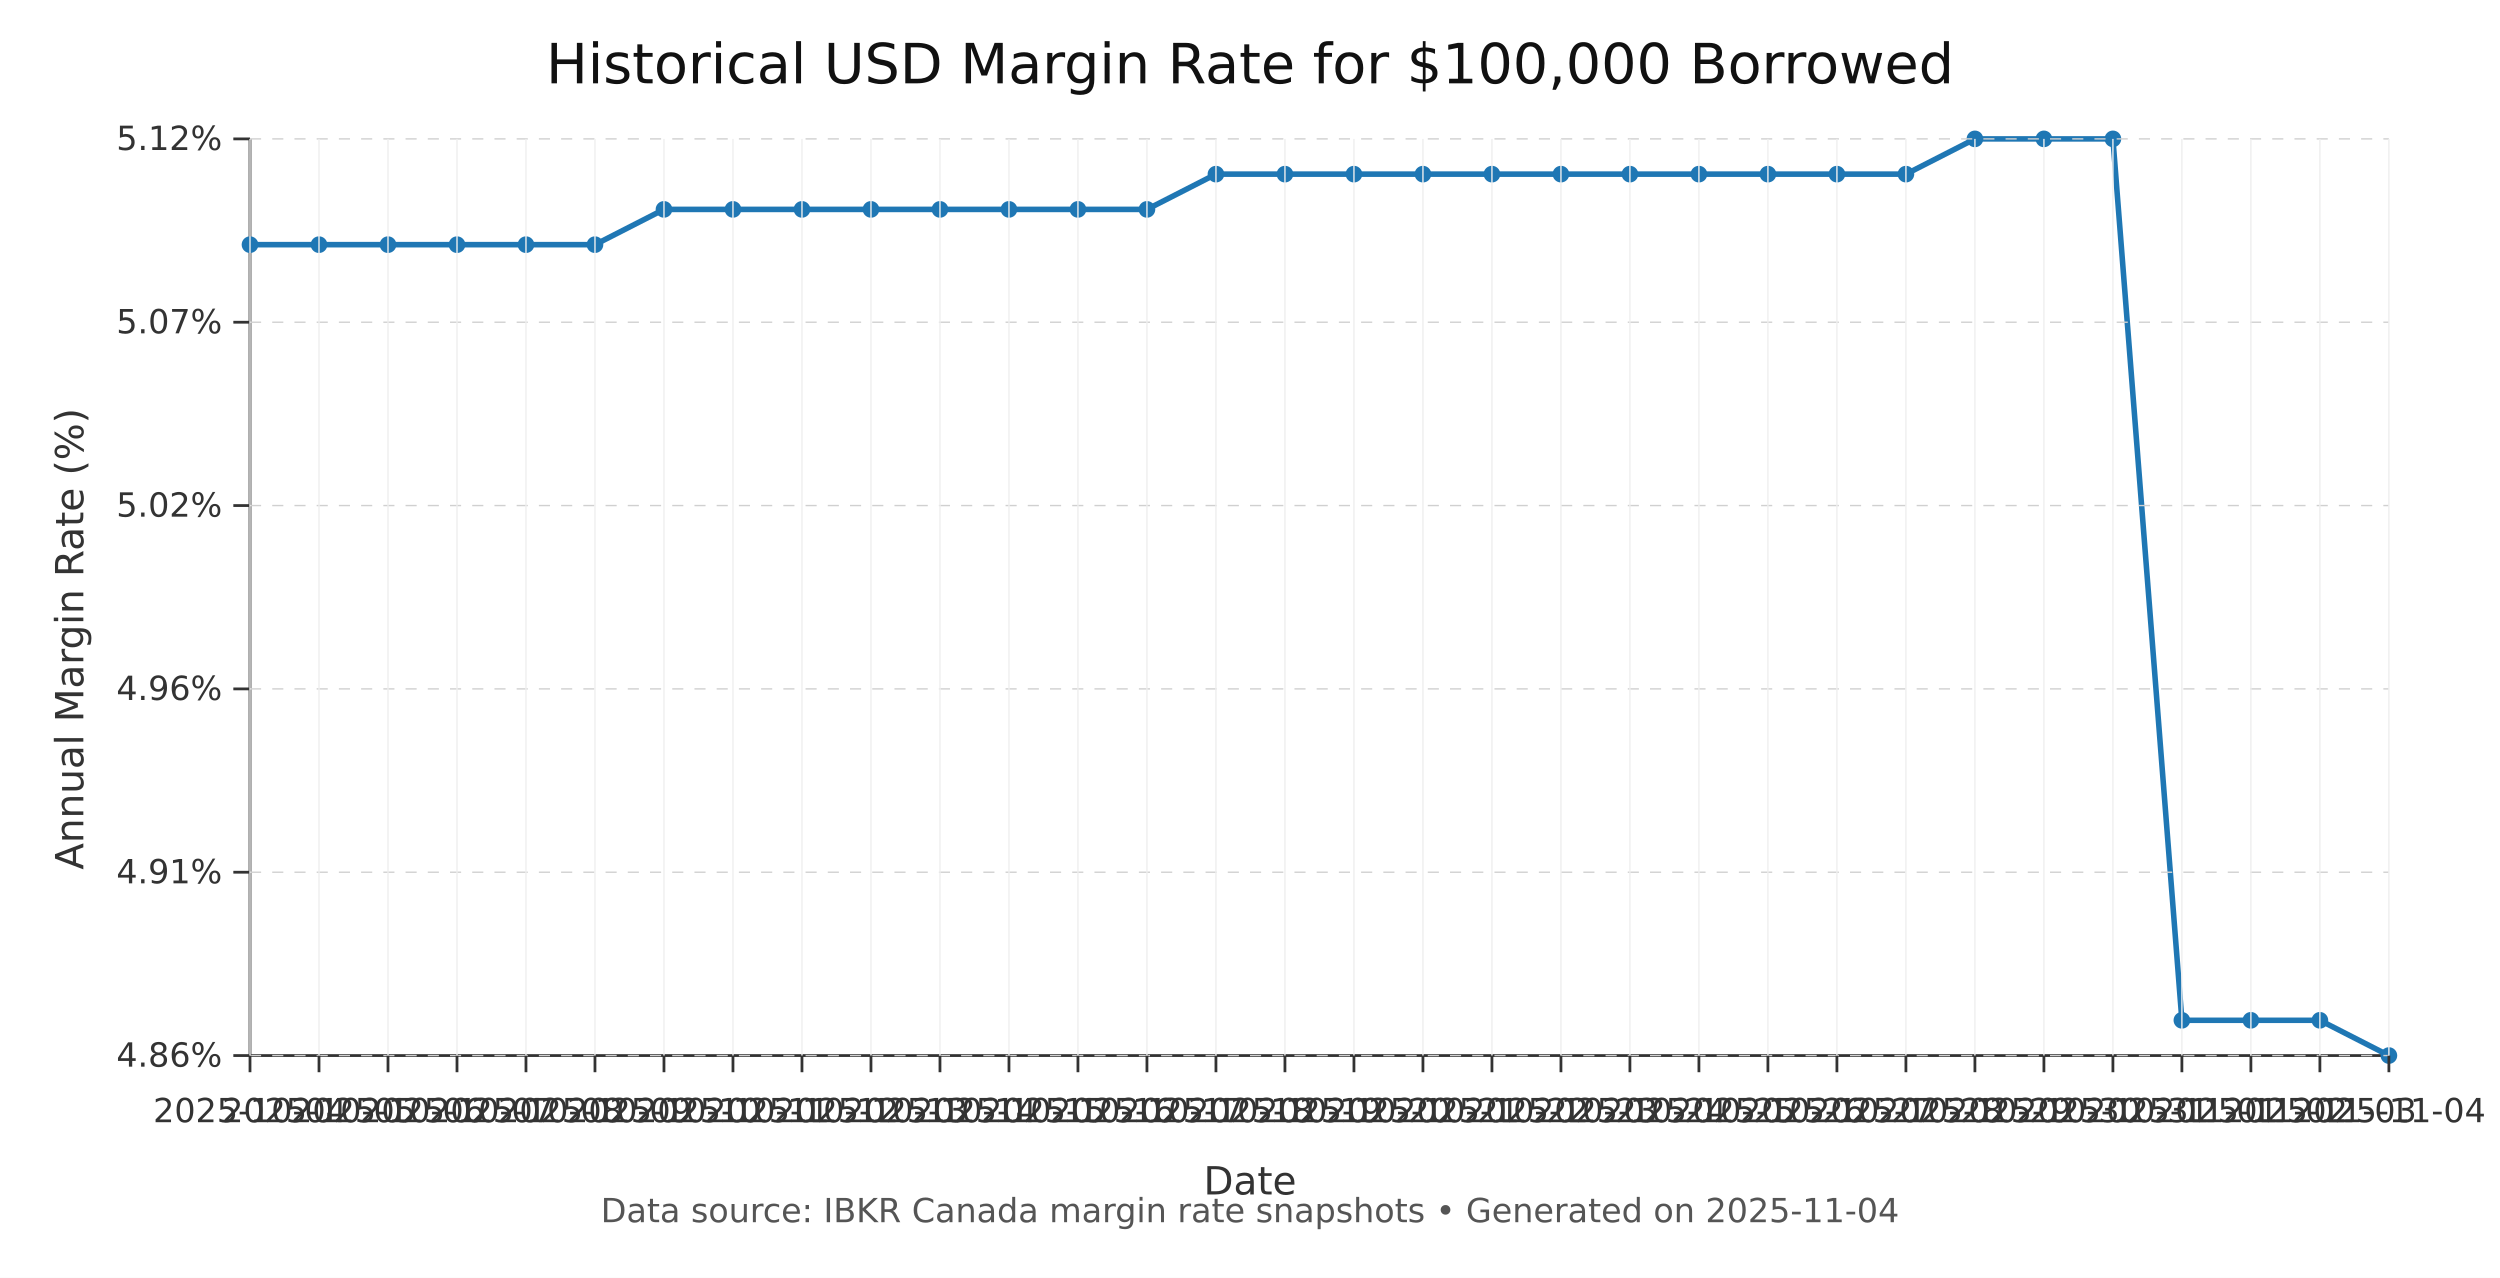
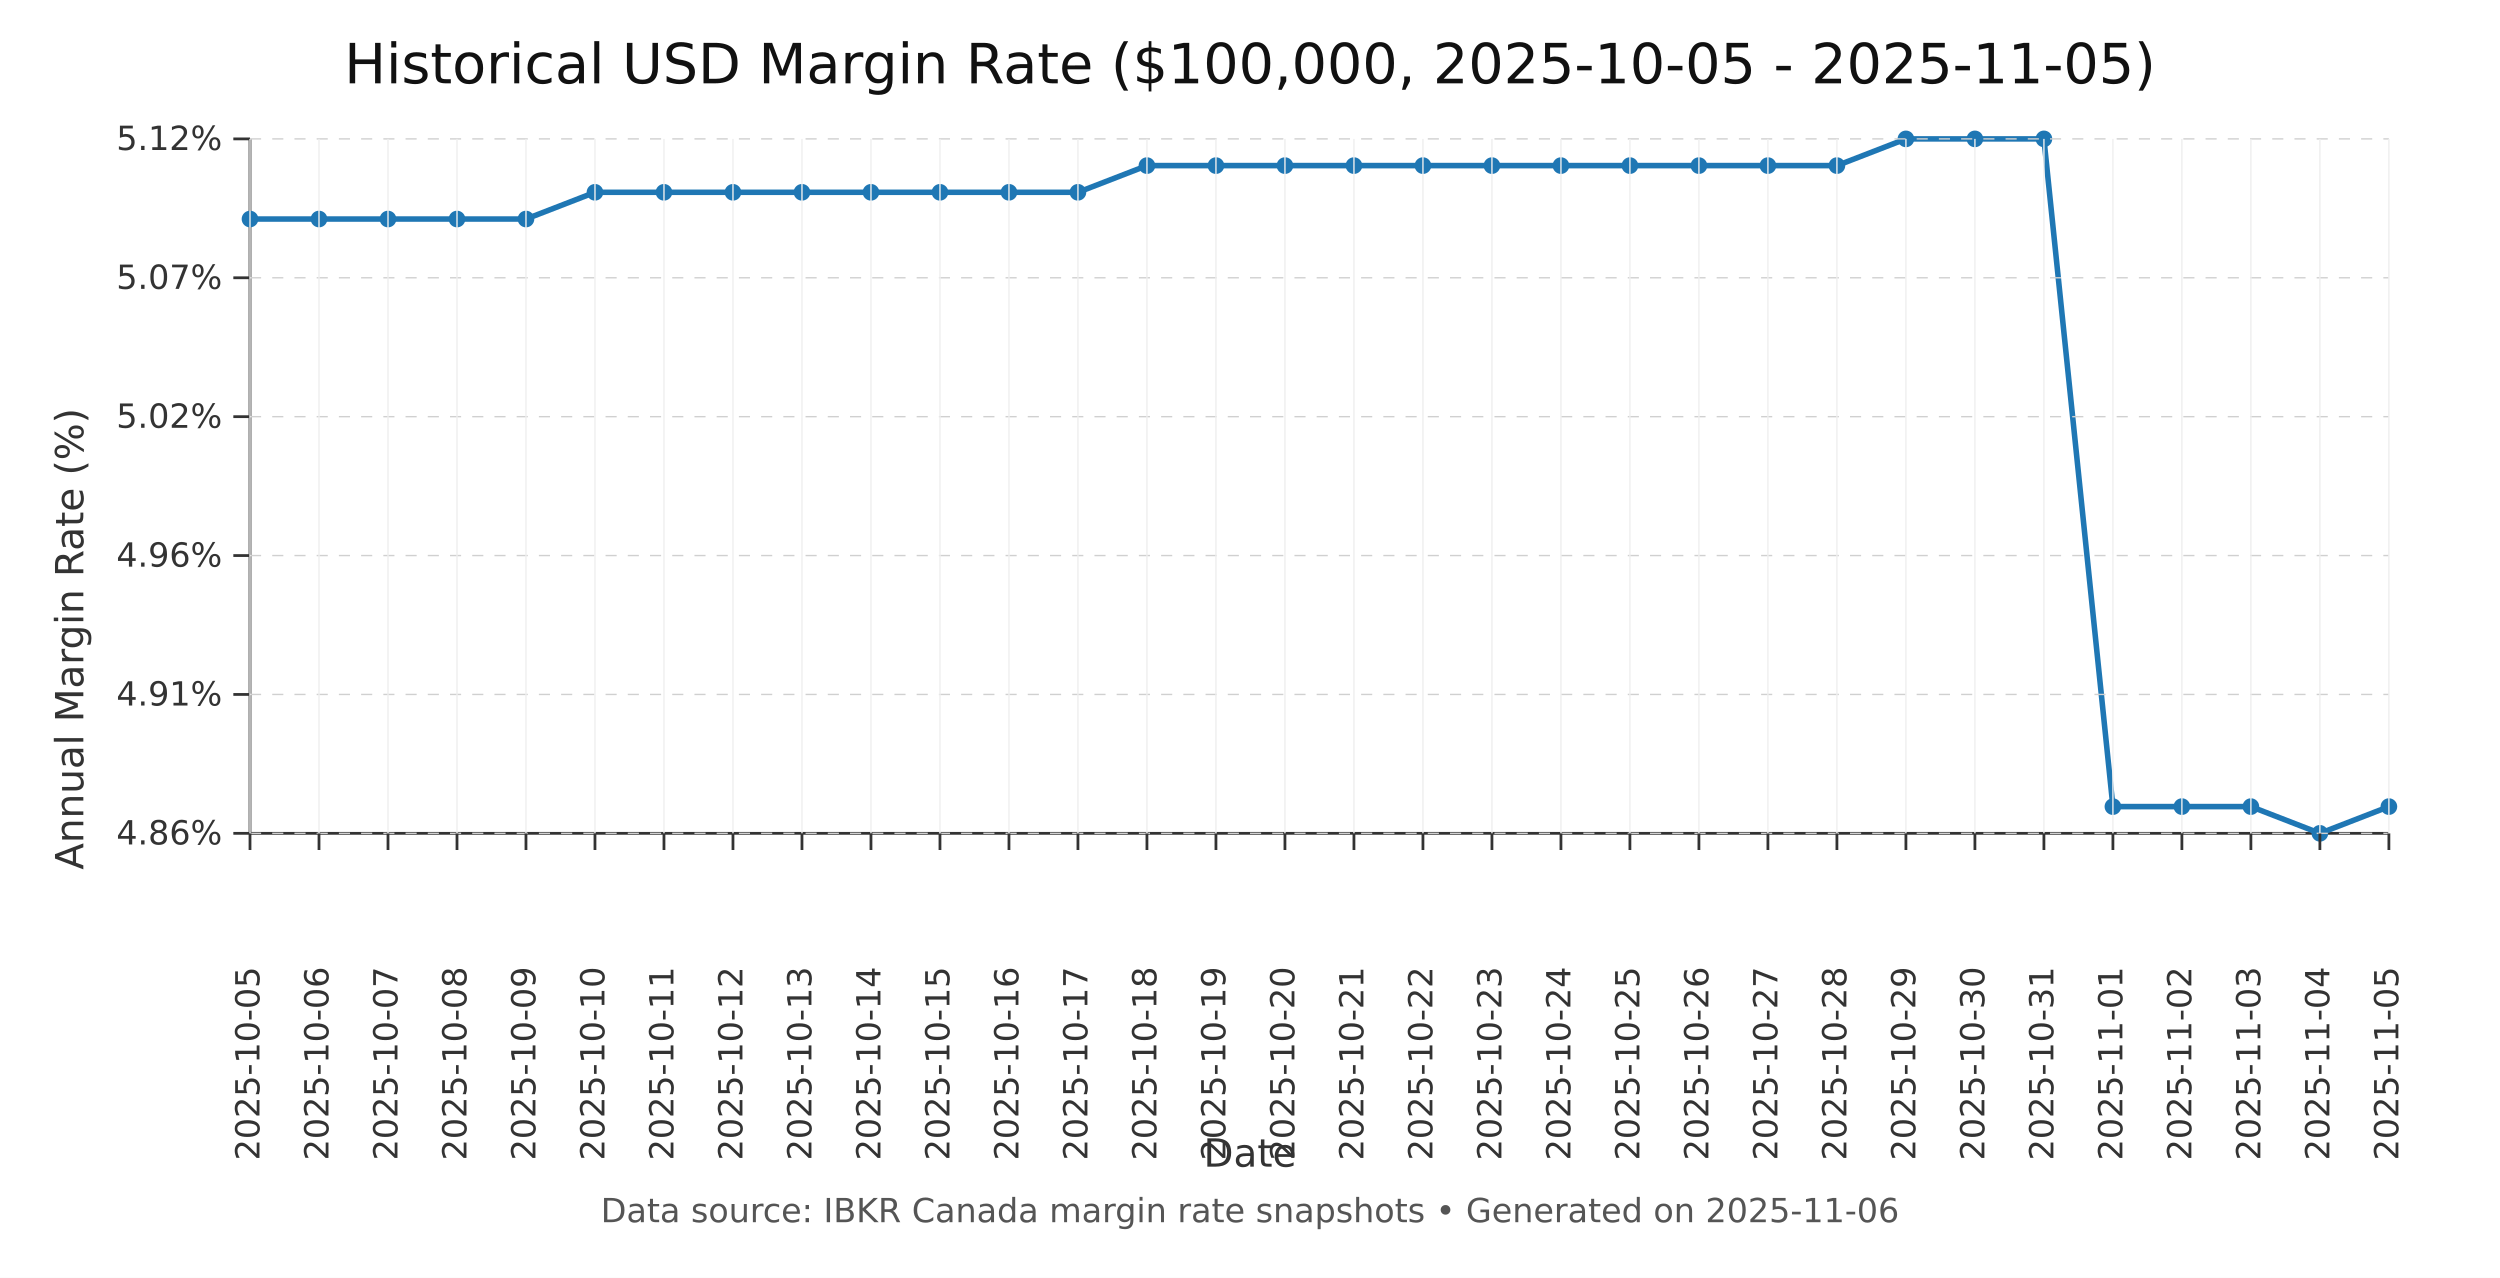
<svg xmlns="http://www.w3.org/2000/svg" viewBox="0 0 900 460">
  <style>
        text { font-family: 'DejaVu Sans', Arial, sans-serif; }
    </style>
  <rect x="0" y="0" width="900" height="460" fill="white" />
-   <text x="450.0" y="30" text-anchor="middle" font-size="20" fill="#111">Historical USD Margin Rate for $100,000 Borrowed</text>
-   <line x1="90" y1="380" x2="860" y2="380" stroke="#333" stroke-width="1" />
-   <line x1="90" y1="50" x2="90" y2="380" stroke="#333" stroke-width="1" />
-   <polyline fill="none" stroke="#1f77b4" stroke-width="2" points="90.00,88.08 114.84,88.08 139.68,88.08 164.52,88.08 189.35,88.08 214.19,88.08 239.03,75.38 263.87,75.38 288.71,75.38 313.55,75.38 338.39,75.38 363.23,75.38 388.06,75.38 412.90,75.38 437.74,62.69 462.58,62.69 487.42,62.69 512.26,62.69 537.10,62.69 561.94,62.69 586.77,62.69 611.61,62.69 636.45,62.69 661.29,62.69 686.13,62.69 710.97,50.00 735.81,50.00 760.65,50.00 785.48,367.31 810.32,367.31 835.16,367.31 860.00,380.00" />
-   <circle cx="90.00" cy="88.08" r="3" fill="#1f77b4" />
-   <circle cx="114.84" cy="88.08" r="3" fill="#1f77b4" />
-   <circle cx="139.68" cy="88.08" r="3" fill="#1f77b4" />
-   <circle cx="164.52" cy="88.08" r="3" fill="#1f77b4" />
-   <circle cx="189.35" cy="88.08" r="3" fill="#1f77b4" />
-   <circle cx="214.19" cy="88.08" r="3" fill="#1f77b4" />
-   <circle cx="239.03" cy="75.38" r="3" fill="#1f77b4" />
-   <circle cx="263.87" cy="75.38" r="3" fill="#1f77b4" />
-   <circle cx="288.71" cy="75.38" r="3" fill="#1f77b4" />
-   <circle cx="313.55" cy="75.38" r="3" fill="#1f77b4" />
-   <circle cx="338.39" cy="75.38" r="3" fill="#1f77b4" />
-   <circle cx="363.23" cy="75.38" r="3" fill="#1f77b4" />
-   <circle cx="388.06" cy="75.38" r="3" fill="#1f77b4" />
-   <circle cx="412.90" cy="75.38" r="3" fill="#1f77b4" />
-   <circle cx="437.74" cy="62.69" r="3" fill="#1f77b4" />
-   <circle cx="462.58" cy="62.69" r="3" fill="#1f77b4" />
-   <circle cx="487.42" cy="62.69" r="3" fill="#1f77b4" />
-   <circle cx="512.26" cy="62.69" r="3" fill="#1f77b4" />
-   <circle cx="537.10" cy="62.69" r="3" fill="#1f77b4" />
-   <circle cx="561.94" cy="62.69" r="3" fill="#1f77b4" />
-   <circle cx="586.77" cy="62.69" r="3" fill="#1f77b4" />
-   <circle cx="611.61" cy="62.69" r="3" fill="#1f77b4" />
-   <circle cx="636.45" cy="62.69" r="3" fill="#1f77b4" />
-   <circle cx="661.29" cy="62.69" r="3" fill="#1f77b4" />
-   <circle cx="686.13" cy="62.69" r="3" fill="#1f77b4" />
+   <text x="450.0" y="30" text-anchor="middle" font-size="20" fill="#111">Historical USD Margin Rate ($100,000, 2025-10-05 - 2025-11-05)</text>
+   <text x="450.0" y="420" text-anchor="middle" font-size="14" fill="#333">Date</text>
+   <text x="30" y="230.0" text-anchor="middle" font-size="14" fill="#333" transform="rotate(-90 30 230.0)">Annual Margin Rate (%)</text>
+   <text x="450.0" y="440" text-anchor="middle" font-size="12" fill="#555">Data source: IBKR Canada margin rate snapshots • Generated on 2025-11-06</text>
+   <line x1="90" y1="300" x2="860" y2="300" stroke="#333" stroke-width="1" />
+   <line x1="90" y1="50" x2="90" y2="300" stroke="#333" stroke-width="1" />
+   <polyline fill="none" stroke="#1f77b4" stroke-width="2" points="90.00,78.85 114.84,78.85 139.68,78.85 164.52,78.85 189.35,78.85 214.19,69.23 239.03,69.23 263.87,69.23 288.71,69.23 313.55,69.23 338.39,69.23 363.23,69.23 388.06,69.23 412.90,59.62 437.74,59.62 462.58,59.62 487.42,59.62 512.26,59.62 537.10,59.62 561.94,59.62 586.77,59.62 611.61,59.62 636.45,59.62 661.29,59.62 686.13,50.00 710.97,50.00 735.81,50.00 760.65,290.38 785.48,290.38 810.32,290.38 835.16,300.00 860.00,290.38" />
+   <circle cx="90.00" cy="78.85" r="3" fill="#1f77b4" />
+   <circle cx="114.84" cy="78.85" r="3" fill="#1f77b4" />
+   <circle cx="139.68" cy="78.85" r="3" fill="#1f77b4" />
+   <circle cx="164.52" cy="78.85" r="3" fill="#1f77b4" />
+   <circle cx="189.35" cy="78.85" r="3" fill="#1f77b4" />
+   <circle cx="214.19" cy="69.23" r="3" fill="#1f77b4" />
+   <circle cx="239.03" cy="69.23" r="3" fill="#1f77b4" />
+   <circle cx="263.87" cy="69.23" r="3" fill="#1f77b4" />
+   <circle cx="288.71" cy="69.23" r="3" fill="#1f77b4" />
+   <circle cx="313.55" cy="69.23" r="3" fill="#1f77b4" />
+   <circle cx="338.39" cy="69.23" r="3" fill="#1f77b4" />
+   <circle cx="363.23" cy="69.23" r="3" fill="#1f77b4" />
+   <circle cx="388.06" cy="69.23" r="3" fill="#1f77b4" />
+   <circle cx="412.90" cy="59.62" r="3" fill="#1f77b4" />
+   <circle cx="437.74" cy="59.62" r="3" fill="#1f77b4" />
+   <circle cx="462.58" cy="59.62" r="3" fill="#1f77b4" />
+   <circle cx="487.42" cy="59.62" r="3" fill="#1f77b4" />
+   <circle cx="512.26" cy="59.62" r="3" fill="#1f77b4" />
+   <circle cx="537.10" cy="59.62" r="3" fill="#1f77b4" />
+   <circle cx="561.94" cy="59.62" r="3" fill="#1f77b4" />
+   <circle cx="586.77" cy="59.62" r="3" fill="#1f77b4" />
+   <circle cx="611.61" cy="59.62" r="3" fill="#1f77b4" />
+   <circle cx="636.45" cy="59.62" r="3" fill="#1f77b4" />
+   <circle cx="661.29" cy="59.62" r="3" fill="#1f77b4" />
+   <circle cx="686.13" cy="50.00" r="3" fill="#1f77b4" />
  <circle cx="710.97" cy="50.00" r="3" fill="#1f77b4" />
  <circle cx="735.81" cy="50.00" r="3" fill="#1f77b4" />
-   <circle cx="760.65" cy="50.00" r="3" fill="#1f77b4" />
-   <circle cx="785.48" cy="367.31" r="3" fill="#1f77b4" />
-   <circle cx="810.32" cy="367.31" r="3" fill="#1f77b4" />
-   <circle cx="835.16" cy="367.31" r="3" fill="#1f77b4" />
-   <circle cx="860.00" cy="380.00" r="3" fill="#1f77b4" />
-   <line x1="84" y1="380.00" x2="90" y2="380.00" stroke="#333" stroke-width="1" />
-   <text x="80" y="384.00" font-size="12" text-anchor="end" fill="#333">4.86%</text>
-   <line x1="90" y1="380.00" x2="860" y2="380.00" stroke="#d0d0d0" stroke-width="0.5" stroke-dasharray="4 4" />
-   <line x1="84" y1="314.00" x2="90" y2="314.00" stroke="#333" stroke-width="1" />
-   <text x="80" y="318.00" font-size="12" text-anchor="end" fill="#333">4.91%</text>
-   <line x1="90" y1="314.00" x2="860" y2="314.00" stroke="#d0d0d0" stroke-width="0.5" stroke-dasharray="4 4" />
-   <line x1="84" y1="248.00" x2="90" y2="248.00" stroke="#333" stroke-width="1" />
-   <text x="80" y="252.00" font-size="12" text-anchor="end" fill="#333">4.96%</text>
-   <line x1="90" y1="248.00" x2="860" y2="248.00" stroke="#d0d0d0" stroke-width="0.5" stroke-dasharray="4 4" />
-   <line x1="84" y1="182.00" x2="90" y2="182.00" stroke="#333" stroke-width="1" />
-   <text x="80" y="186.00" font-size="12" text-anchor="end" fill="#333">5.02%</text>
-   <line x1="90" y1="182.00" x2="860" y2="182.00" stroke="#d0d0d0" stroke-width="0.5" stroke-dasharray="4 4" />
-   <line x1="84" y1="116.00" x2="90" y2="116.00" stroke="#333" stroke-width="1" />
-   <text x="80" y="120.00" font-size="12" text-anchor="end" fill="#333">5.07%</text>
-   <line x1="90" y1="116.00" x2="860" y2="116.00" stroke="#d0d0d0" stroke-width="0.5" stroke-dasharray="4 4" />
+   <circle cx="760.65" cy="290.38" r="3" fill="#1f77b4" />
+   <circle cx="785.48" cy="290.38" r="3" fill="#1f77b4" />
+   <circle cx="810.32" cy="290.38" r="3" fill="#1f77b4" />
+   <circle cx="835.16" cy="300.00" r="3" fill="#1f77b4" />
+   <circle cx="860.00" cy="290.38" r="3" fill="#1f77b4" />
+   <line x1="84" y1="300.00" x2="90" y2="300.00" stroke="#333" stroke-width="1" />
+   <text x="80" y="304.00" font-size="12" text-anchor="end" fill="#333">4.86%</text>
+   <line x1="90" y1="300.00" x2="860" y2="300.00" stroke="#d0d0d0" stroke-width="0.5" stroke-dasharray="4 4" />
+   <line x1="84" y1="250.00" x2="90" y2="250.00" stroke="#333" stroke-width="1" />
+   <text x="80" y="254.00" font-size="12" text-anchor="end" fill="#333">4.91%</text>
+   <line x1="90" y1="250.00" x2="860" y2="250.00" stroke="#d0d0d0" stroke-width="0.5" stroke-dasharray="4 4" />
+   <line x1="84" y1="200.00" x2="90" y2="200.00" stroke="#333" stroke-width="1" />
+   <text x="80" y="204.00" font-size="12" text-anchor="end" fill="#333">4.96%</text>
+   <line x1="90" y1="200.00" x2="860" y2="200.00" stroke="#d0d0d0" stroke-width="0.5" stroke-dasharray="4 4" />
+   <line x1="84" y1="150.00" x2="90" y2="150.00" stroke="#333" stroke-width="1" />
+   <text x="80" y="154.00" font-size="12" text-anchor="end" fill="#333">5.02%</text>
+   <line x1="90" y1="150.00" x2="860" y2="150.00" stroke="#d0d0d0" stroke-width="0.5" stroke-dasharray="4 4" />
+   <line x1="84" y1="100.00" x2="90" y2="100.00" stroke="#333" stroke-width="1" />
+   <text x="80" y="104.00" font-size="12" text-anchor="end" fill="#333">5.07%</text>
+   <line x1="90" y1="100.00" x2="860" y2="100.00" stroke="#d0d0d0" stroke-width="0.5" stroke-dasharray="4 4" />
  <line x1="84" y1="50.00" x2="90" y2="50.00" stroke="#333" stroke-width="1" />
  <text x="80" y="54.00" font-size="12" text-anchor="end" fill="#333">5.12%</text>
  <line x1="90" y1="50.00" x2="860" y2="50.00" stroke="#d0d0d0" stroke-width="0.5" stroke-dasharray="4 4" />
-   <line x1="90.00" y1="380" x2="90.00" y2="386" stroke="#333" stroke-width="1" />
-   <text x="90.00" y="404" font-size="12" text-anchor="middle" fill="#333">2025-10-04</text>
-   <line x1="90.00" y1="50" x2="90.00" y2="380" stroke="#eeeeee" stroke-width="0.5" />
-   <line x1="114.84" y1="380" x2="114.84" y2="386" stroke="#333" stroke-width="1" />
-   <text x="114.84" y="404" font-size="12" text-anchor="middle" fill="#333">2025-10-05</text>
-   <line x1="114.84" y1="50" x2="114.84" y2="380" stroke="#eeeeee" stroke-width="0.5" />
-   <line x1="139.68" y1="380" x2="139.68" y2="386" stroke="#333" stroke-width="1" />
-   <text x="139.68" y="404" font-size="12" text-anchor="middle" fill="#333">2025-10-06</text>
-   <line x1="139.68" y1="50" x2="139.68" y2="380" stroke="#eeeeee" stroke-width="0.5" />
-   <line x1="164.52" y1="380" x2="164.52" y2="386" stroke="#333" stroke-width="1" />
-   <text x="164.52" y="404" font-size="12" text-anchor="middle" fill="#333">2025-10-07</text>
-   <line x1="164.52" y1="50" x2="164.52" y2="380" stroke="#eeeeee" stroke-width="0.5" />
-   <line x1="189.35" y1="380" x2="189.35" y2="386" stroke="#333" stroke-width="1" />
-   <text x="189.35" y="404" font-size="12" text-anchor="middle" fill="#333">2025-10-08</text>
-   <line x1="189.35" y1="50" x2="189.35" y2="380" stroke="#eeeeee" stroke-width="0.5" />
-   <line x1="214.19" y1="380" x2="214.19" y2="386" stroke="#333" stroke-width="1" />
-   <text x="214.19" y="404" font-size="12" text-anchor="middle" fill="#333">2025-10-09</text>
-   <line x1="214.19" y1="50" x2="214.19" y2="380" stroke="#eeeeee" stroke-width="0.5" />
-   <line x1="239.03" y1="380" x2="239.03" y2="386" stroke="#333" stroke-width="1" />
-   <text x="239.03" y="404" font-size="12" text-anchor="middle" fill="#333">2025-10-10</text>
-   <line x1="239.03" y1="50" x2="239.03" y2="380" stroke="#eeeeee" stroke-width="0.5" />
-   <line x1="263.87" y1="380" x2="263.87" y2="386" stroke="#333" stroke-width="1" />
-   <text x="263.87" y="404" font-size="12" text-anchor="middle" fill="#333">2025-10-11</text>
-   <line x1="263.87" y1="50" x2="263.87" y2="380" stroke="#eeeeee" stroke-width="0.5" />
-   <line x1="288.71" y1="380" x2="288.71" y2="386" stroke="#333" stroke-width="1" />
-   <text x="288.71" y="404" font-size="12" text-anchor="middle" fill="#333">2025-10-12</text>
-   <line x1="288.71" y1="50" x2="288.71" y2="380" stroke="#eeeeee" stroke-width="0.5" />
-   <line x1="313.55" y1="380" x2="313.55" y2="386" stroke="#333" stroke-width="1" />
-   <text x="313.55" y="404" font-size="12" text-anchor="middle" fill="#333">2025-10-13</text>
-   <line x1="313.55" y1="50" x2="313.55" y2="380" stroke="#eeeeee" stroke-width="0.5" />
-   <line x1="338.39" y1="380" x2="338.39" y2="386" stroke="#333" stroke-width="1" />
-   <text x="338.39" y="404" font-size="12" text-anchor="middle" fill="#333">2025-10-14</text>
-   <line x1="338.39" y1="50" x2="338.39" y2="380" stroke="#eeeeee" stroke-width="0.5" />
-   <line x1="363.23" y1="380" x2="363.23" y2="386" stroke="#333" stroke-width="1" />
-   <text x="363.23" y="404" font-size="12" text-anchor="middle" fill="#333">2025-10-15</text>
-   <line x1="363.23" y1="50" x2="363.23" y2="380" stroke="#eeeeee" stroke-width="0.5" />
-   <line x1="388.06" y1="380" x2="388.06" y2="386" stroke="#333" stroke-width="1" />
-   <text x="388.06" y="404" font-size="12" text-anchor="middle" fill="#333">2025-10-16</text>
-   <line x1="388.06" y1="50" x2="388.06" y2="380" stroke="#eeeeee" stroke-width="0.5" />
-   <line x1="412.90" y1="380" x2="412.90" y2="386" stroke="#333" stroke-width="1" />
-   <text x="412.90" y="404" font-size="12" text-anchor="middle" fill="#333">2025-10-17</text>
-   <line x1="412.90" y1="50" x2="412.90" y2="380" stroke="#eeeeee" stroke-width="0.5" />
-   <line x1="437.74" y1="380" x2="437.74" y2="386" stroke="#333" stroke-width="1" />
-   <text x="437.74" y="404" font-size="12" text-anchor="middle" fill="#333">2025-10-18</text>
-   <line x1="437.74" y1="50" x2="437.74" y2="380" stroke="#eeeeee" stroke-width="0.5" />
-   <line x1="462.58" y1="380" x2="462.58" y2="386" stroke="#333" stroke-width="1" />
-   <text x="462.58" y="404" font-size="12" text-anchor="middle" fill="#333">2025-10-19</text>
-   <line x1="462.58" y1="50" x2="462.58" y2="380" stroke="#eeeeee" stroke-width="0.5" />
-   <line x1="487.42" y1="380" x2="487.42" y2="386" stroke="#333" stroke-width="1" />
-   <text x="487.42" y="404" font-size="12" text-anchor="middle" fill="#333">2025-10-20</text>
-   <line x1="487.42" y1="50" x2="487.42" y2="380" stroke="#eeeeee" stroke-width="0.5" />
-   <line x1="512.26" y1="380" x2="512.26" y2="386" stroke="#333" stroke-width="1" />
-   <text x="512.26" y="404" font-size="12" text-anchor="middle" fill="#333">2025-10-21</text>
-   <line x1="512.26" y1="50" x2="512.26" y2="380" stroke="#eeeeee" stroke-width="0.5" />
-   <line x1="537.10" y1="380" x2="537.10" y2="386" stroke="#333" stroke-width="1" />
-   <text x="537.10" y="404" font-size="12" text-anchor="middle" fill="#333">2025-10-22</text>
-   <line x1="537.10" y1="50" x2="537.10" y2="380" stroke="#eeeeee" stroke-width="0.5" />
-   <line x1="561.94" y1="380" x2="561.94" y2="386" stroke="#333" stroke-width="1" />
-   <text x="561.94" y="404" font-size="12" text-anchor="middle" fill="#333">2025-10-23</text>
-   <line x1="561.94" y1="50" x2="561.94" y2="380" stroke="#eeeeee" stroke-width="0.5" />
-   <line x1="586.77" y1="380" x2="586.77" y2="386" stroke="#333" stroke-width="1" />
-   <text x="586.77" y="404" font-size="12" text-anchor="middle" fill="#333">2025-10-24</text>
-   <line x1="586.77" y1="50" x2="586.77" y2="380" stroke="#eeeeee" stroke-width="0.5" />
-   <line x1="611.61" y1="380" x2="611.61" y2="386" stroke="#333" stroke-width="1" />
-   <text x="611.61" y="404" font-size="12" text-anchor="middle" fill="#333">2025-10-25</text>
-   <line x1="611.61" y1="50" x2="611.61" y2="380" stroke="#eeeeee" stroke-width="0.5" />
-   <line x1="636.45" y1="380" x2="636.45" y2="386" stroke="#333" stroke-width="1" />
-   <text x="636.45" y="404" font-size="12" text-anchor="middle" fill="#333">2025-10-26</text>
-   <line x1="636.45" y1="50" x2="636.45" y2="380" stroke="#eeeeee" stroke-width="0.5" />
-   <line x1="661.29" y1="380" x2="661.29" y2="386" stroke="#333" stroke-width="1" />
-   <text x="661.29" y="404" font-size="12" text-anchor="middle" fill="#333">2025-10-27</text>
-   <line x1="661.29" y1="50" x2="661.29" y2="380" stroke="#eeeeee" stroke-width="0.5" />
-   <line x1="686.13" y1="380" x2="686.13" y2="386" stroke="#333" stroke-width="1" />
-   <text x="686.13" y="404" font-size="12" text-anchor="middle" fill="#333">2025-10-28</text>
-   <line x1="686.13" y1="50" x2="686.13" y2="380" stroke="#eeeeee" stroke-width="0.5" />
-   <line x1="710.97" y1="380" x2="710.97" y2="386" stroke="#333" stroke-width="1" />
-   <text x="710.97" y="404" font-size="12" text-anchor="middle" fill="#333">2025-10-29</text>
-   <line x1="710.97" y1="50" x2="710.97" y2="380" stroke="#eeeeee" stroke-width="0.5" />
-   <line x1="735.81" y1="380" x2="735.81" y2="386" stroke="#333" stroke-width="1" />
-   <text x="735.81" y="404" font-size="12" text-anchor="middle" fill="#333">2025-10-30</text>
-   <line x1="735.81" y1="50" x2="735.81" y2="380" stroke="#eeeeee" stroke-width="0.5" />
-   <line x1="760.65" y1="380" x2="760.65" y2="386" stroke="#333" stroke-width="1" />
-   <text x="760.65" y="404" font-size="12" text-anchor="middle" fill="#333">2025-10-31</text>
-   <line x1="760.65" y1="50" x2="760.65" y2="380" stroke="#eeeeee" stroke-width="0.5" />
-   <line x1="785.48" y1="380" x2="785.48" y2="386" stroke="#333" stroke-width="1" />
-   <text x="785.48" y="404" font-size="12" text-anchor="middle" fill="#333">2025-11-01</text>
-   <line x1="785.48" y1="50" x2="785.48" y2="380" stroke="#eeeeee" stroke-width="0.5" />
-   <line x1="810.32" y1="380" x2="810.32" y2="386" stroke="#333" stroke-width="1" />
-   <text x="810.32" y="404" font-size="12" text-anchor="middle" fill="#333">2025-11-02</text>
-   <line x1="810.32" y1="50" x2="810.32" y2="380" stroke="#eeeeee" stroke-width="0.5" />
-   <line x1="835.16" y1="380" x2="835.16" y2="386" stroke="#333" stroke-width="1" />
-   <text x="835.16" y="404" font-size="12" text-anchor="middle" fill="#333">2025-11-03</text>
-   <line x1="835.16" y1="50" x2="835.16" y2="380" stroke="#eeeeee" stroke-width="0.5" />
-   <line x1="860.00" y1="380" x2="860.00" y2="386" stroke="#333" stroke-width="1" />
-   <text x="860.00" y="404" font-size="12" text-anchor="middle" fill="#333">2025-11-04</text>
-   <line x1="860.00" y1="50" x2="860.00" y2="380" stroke="#eeeeee" stroke-width="0.5" />
-   <text x="450.0" y="430" text-anchor="middle" font-size="14" fill="#333">Date</text>
-   <text x="30" y="230.0" text-anchor="middle" font-size="14" fill="#333" transform="rotate(-90 30 230.0)">Annual Margin Rate (%)</text>
-   <text x="450.0" y="440" text-anchor="middle" font-size="12" fill="#555">Data source: IBKR Canada margin rate snapshots • Generated on 2025-11-04</text>
+   <line x1="90.00" y1="300" x2="90.00" y2="306" stroke="#333" stroke-width="1" />
+   <text x="90.00" y="348.00" font-size="12" text-anchor="end" dominant-baseline="middle" fill="#333" transform="rotate(-90 90.00 348.00)">2025-10-05</text>
+   <line x1="90.00" y1="50" x2="90.00" y2="300" stroke="#eeeeee" stroke-width="0.5" />
+   <line x1="114.84" y1="300" x2="114.84" y2="306" stroke="#333" stroke-width="1" />
+   <text x="114.84" y="348.00" font-size="12" text-anchor="end" dominant-baseline="middle" fill="#333" transform="rotate(-90 114.84 348.00)">2025-10-06</text>
+   <line x1="114.84" y1="50" x2="114.84" y2="300" stroke="#eeeeee" stroke-width="0.5" />
+   <line x1="139.68" y1="300" x2="139.68" y2="306" stroke="#333" stroke-width="1" />
+   <text x="139.68" y="348.00" font-size="12" text-anchor="end" dominant-baseline="middle" fill="#333" transform="rotate(-90 139.68 348.00)">2025-10-07</text>
+   <line x1="139.68" y1="50" x2="139.68" y2="300" stroke="#eeeeee" stroke-width="0.5" />
+   <line x1="164.52" y1="300" x2="164.52" y2="306" stroke="#333" stroke-width="1" />
+   <text x="164.52" y="348.00" font-size="12" text-anchor="end" dominant-baseline="middle" fill="#333" transform="rotate(-90 164.52 348.00)">2025-10-08</text>
+   <line x1="164.52" y1="50" x2="164.52" y2="300" stroke="#eeeeee" stroke-width="0.5" />
+   <line x1="189.35" y1="300" x2="189.35" y2="306" stroke="#333" stroke-width="1" />
+   <text x="189.35" y="348.00" font-size="12" text-anchor="end" dominant-baseline="middle" fill="#333" transform="rotate(-90 189.35 348.00)">2025-10-09</text>
+   <line x1="189.35" y1="50" x2="189.35" y2="300" stroke="#eeeeee" stroke-width="0.5" />
+   <line x1="214.19" y1="300" x2="214.19" y2="306" stroke="#333" stroke-width="1" />
+   <text x="214.19" y="348.00" font-size="12" text-anchor="end" dominant-baseline="middle" fill="#333" transform="rotate(-90 214.19 348.00)">2025-10-10</text>
+   <line x1="214.19" y1="50" x2="214.19" y2="300" stroke="#eeeeee" stroke-width="0.5" />
+   <line x1="239.03" y1="300" x2="239.03" y2="306" stroke="#333" stroke-width="1" />
+   <text x="239.03" y="348.00" font-size="12" text-anchor="end" dominant-baseline="middle" fill="#333" transform="rotate(-90 239.03 348.00)">2025-10-11</text>
+   <line x1="239.03" y1="50" x2="239.03" y2="300" stroke="#eeeeee" stroke-width="0.5" />
+   <line x1="263.87" y1="300" x2="263.87" y2="306" stroke="#333" stroke-width="1" />
+   <text x="263.87" y="348.00" font-size="12" text-anchor="end" dominant-baseline="middle" fill="#333" transform="rotate(-90 263.87 348.00)">2025-10-12</text>
+   <line x1="263.87" y1="50" x2="263.87" y2="300" stroke="#eeeeee" stroke-width="0.5" />
+   <line x1="288.71" y1="300" x2="288.71" y2="306" stroke="#333" stroke-width="1" />
+   <text x="288.71" y="348.00" font-size="12" text-anchor="end" dominant-baseline="middle" fill="#333" transform="rotate(-90 288.71 348.00)">2025-10-13</text>
+   <line x1="288.71" y1="50" x2="288.71" y2="300" stroke="#eeeeee" stroke-width="0.5" />
+   <line x1="313.55" y1="300" x2="313.55" y2="306" stroke="#333" stroke-width="1" />
+   <text x="313.55" y="348.00" font-size="12" text-anchor="end" dominant-baseline="middle" fill="#333" transform="rotate(-90 313.55 348.00)">2025-10-14</text>
+   <line x1="313.55" y1="50" x2="313.55" y2="300" stroke="#eeeeee" stroke-width="0.5" />
+   <line x1="338.39" y1="300" x2="338.39" y2="306" stroke="#333" stroke-width="1" />
+   <text x="338.39" y="348.00" font-size="12" text-anchor="end" dominant-baseline="middle" fill="#333" transform="rotate(-90 338.39 348.00)">2025-10-15</text>
+   <line x1="338.39" y1="50" x2="338.39" y2="300" stroke="#eeeeee" stroke-width="0.5" />
+   <line x1="363.23" y1="300" x2="363.23" y2="306" stroke="#333" stroke-width="1" />
+   <text x="363.23" y="348.00" font-size="12" text-anchor="end" dominant-baseline="middle" fill="#333" transform="rotate(-90 363.23 348.00)">2025-10-16</text>
+   <line x1="363.23" y1="50" x2="363.23" y2="300" stroke="#eeeeee" stroke-width="0.5" />
+   <line x1="388.06" y1="300" x2="388.06" y2="306" stroke="#333" stroke-width="1" />
+   <text x="388.06" y="348.00" font-size="12" text-anchor="end" dominant-baseline="middle" fill="#333" transform="rotate(-90 388.06 348.00)">2025-10-17</text>
+   <line x1="388.06" y1="50" x2="388.06" y2="300" stroke="#eeeeee" stroke-width="0.5" />
+   <line x1="412.90" y1="300" x2="412.90" y2="306" stroke="#333" stroke-width="1" />
+   <text x="412.90" y="348.00" font-size="12" text-anchor="end" dominant-baseline="middle" fill="#333" transform="rotate(-90 412.90 348.00)">2025-10-18</text>
+   <line x1="412.90" y1="50" x2="412.90" y2="300" stroke="#eeeeee" stroke-width="0.5" />
+   <line x1="437.74" y1="300" x2="437.74" y2="306" stroke="#333" stroke-width="1" />
+   <text x="437.74" y="348.00" font-size="12" text-anchor="end" dominant-baseline="middle" fill="#333" transform="rotate(-90 437.74 348.00)">2025-10-19</text>
+   <line x1="437.74" y1="50" x2="437.74" y2="300" stroke="#eeeeee" stroke-width="0.5" />
+   <line x1="462.58" y1="300" x2="462.58" y2="306" stroke="#333" stroke-width="1" />
+   <text x="462.58" y="348.00" font-size="12" text-anchor="end" dominant-baseline="middle" fill="#333" transform="rotate(-90 462.58 348.00)">2025-10-20</text>
+   <line x1="462.58" y1="50" x2="462.58" y2="300" stroke="#eeeeee" stroke-width="0.5" />
+   <line x1="487.42" y1="300" x2="487.42" y2="306" stroke="#333" stroke-width="1" />
+   <text x="487.42" y="348.00" font-size="12" text-anchor="end" dominant-baseline="middle" fill="#333" transform="rotate(-90 487.42 348.00)">2025-10-21</text>
+   <line x1="487.42" y1="50" x2="487.42" y2="300" stroke="#eeeeee" stroke-width="0.5" />
+   <line x1="512.26" y1="300" x2="512.26" y2="306" stroke="#333" stroke-width="1" />
+   <text x="512.26" y="348.00" font-size="12" text-anchor="end" dominant-baseline="middle" fill="#333" transform="rotate(-90 512.26 348.00)">2025-10-22</text>
+   <line x1="512.26" y1="50" x2="512.26" y2="300" stroke="#eeeeee" stroke-width="0.5" />
+   <line x1="537.10" y1="300" x2="537.10" y2="306" stroke="#333" stroke-width="1" />
+   <text x="537.10" y="348.00" font-size="12" text-anchor="end" dominant-baseline="middle" fill="#333" transform="rotate(-90 537.10 348.00)">2025-10-23</text>
+   <line x1="537.10" y1="50" x2="537.10" y2="300" stroke="#eeeeee" stroke-width="0.5" />
+   <line x1="561.94" y1="300" x2="561.94" y2="306" stroke="#333" stroke-width="1" />
+   <text x="561.94" y="348.00" font-size="12" text-anchor="end" dominant-baseline="middle" fill="#333" transform="rotate(-90 561.94 348.00)">2025-10-24</text>
+   <line x1="561.94" y1="50" x2="561.94" y2="300" stroke="#eeeeee" stroke-width="0.5" />
+   <line x1="586.77" y1="300" x2="586.77" y2="306" stroke="#333" stroke-width="1" />
+   <text x="586.77" y="348.00" font-size="12" text-anchor="end" dominant-baseline="middle" fill="#333" transform="rotate(-90 586.77 348.00)">2025-10-25</text>
+   <line x1="586.77" y1="50" x2="586.77" y2="300" stroke="#eeeeee" stroke-width="0.5" />
+   <line x1="611.61" y1="300" x2="611.61" y2="306" stroke="#333" stroke-width="1" />
+   <text x="611.61" y="348.00" font-size="12" text-anchor="end" dominant-baseline="middle" fill="#333" transform="rotate(-90 611.61 348.00)">2025-10-26</text>
+   <line x1="611.61" y1="50" x2="611.61" y2="300" stroke="#eeeeee" stroke-width="0.5" />
+   <line x1="636.45" y1="300" x2="636.45" y2="306" stroke="#333" stroke-width="1" />
+   <text x="636.45" y="348.00" font-size="12" text-anchor="end" dominant-baseline="middle" fill="#333" transform="rotate(-90 636.45 348.00)">2025-10-27</text>
+   <line x1="636.45" y1="50" x2="636.45" y2="300" stroke="#eeeeee" stroke-width="0.5" />
+   <line x1="661.29" y1="300" x2="661.29" y2="306" stroke="#333" stroke-width="1" />
+   <text x="661.29" y="348.00" font-size="12" text-anchor="end" dominant-baseline="middle" fill="#333" transform="rotate(-90 661.29 348.00)">2025-10-28</text>
+   <line x1="661.29" y1="50" x2="661.29" y2="300" stroke="#eeeeee" stroke-width="0.5" />
+   <line x1="686.13" y1="300" x2="686.13" y2="306" stroke="#333" stroke-width="1" />
+   <text x="686.13" y="348.00" font-size="12" text-anchor="end" dominant-baseline="middle" fill="#333" transform="rotate(-90 686.13 348.00)">2025-10-29</text>
+   <line x1="686.13" y1="50" x2="686.13" y2="300" stroke="#eeeeee" stroke-width="0.5" />
+   <line x1="710.97" y1="300" x2="710.97" y2="306" stroke="#333" stroke-width="1" />
+   <text x="710.97" y="348.00" font-size="12" text-anchor="end" dominant-baseline="middle" fill="#333" transform="rotate(-90 710.97 348.00)">2025-10-30</text>
+   <line x1="710.97" y1="50" x2="710.97" y2="300" stroke="#eeeeee" stroke-width="0.5" />
+   <line x1="735.81" y1="300" x2="735.81" y2="306" stroke="#333" stroke-width="1" />
+   <text x="735.81" y="348.00" font-size="12" text-anchor="end" dominant-baseline="middle" fill="#333" transform="rotate(-90 735.81 348.00)">2025-10-31</text>
+   <line x1="735.81" y1="50" x2="735.81" y2="300" stroke="#eeeeee" stroke-width="0.5" />
+   <line x1="760.65" y1="300" x2="760.65" y2="306" stroke="#333" stroke-width="1" />
+   <text x="760.65" y="348.00" font-size="12" text-anchor="end" dominant-baseline="middle" fill="#333" transform="rotate(-90 760.65 348.00)">2025-11-01</text>
+   <line x1="760.65" y1="50" x2="760.65" y2="300" stroke="#eeeeee" stroke-width="0.5" />
+   <line x1="785.48" y1="300" x2="785.48" y2="306" stroke="#333" stroke-width="1" />
+   <text x="785.48" y="348.00" font-size="12" text-anchor="end" dominant-baseline="middle" fill="#333" transform="rotate(-90 785.48 348.00)">2025-11-02</text>
+   <line x1="785.48" y1="50" x2="785.48" y2="300" stroke="#eeeeee" stroke-width="0.5" />
+   <line x1="810.32" y1="300" x2="810.32" y2="306" stroke="#333" stroke-width="1" />
+   <text x="810.32" y="348.00" font-size="12" text-anchor="end" dominant-baseline="middle" fill="#333" transform="rotate(-90 810.32 348.00)">2025-11-03</text>
+   <line x1="810.32" y1="50" x2="810.32" y2="300" stroke="#eeeeee" stroke-width="0.5" />
+   <line x1="835.16" y1="300" x2="835.16" y2="306" stroke="#333" stroke-width="1" />
+   <text x="835.16" y="348.00" font-size="12" text-anchor="end" dominant-baseline="middle" fill="#333" transform="rotate(-90 835.16 348.00)">2025-11-04</text>
+   <line x1="835.16" y1="50" x2="835.16" y2="300" stroke="#eeeeee" stroke-width="0.5" />
+   <line x1="860.00" y1="300" x2="860.00" y2="306" stroke="#333" stroke-width="1" />
+   <text x="860.00" y="348.00" font-size="12" text-anchor="end" dominant-baseline="middle" fill="#333" transform="rotate(-90 860.00 348.00)">2025-11-05</text>
+   <line x1="860.00" y1="50" x2="860.00" y2="300" stroke="#eeeeee" stroke-width="0.5" />
</svg>
